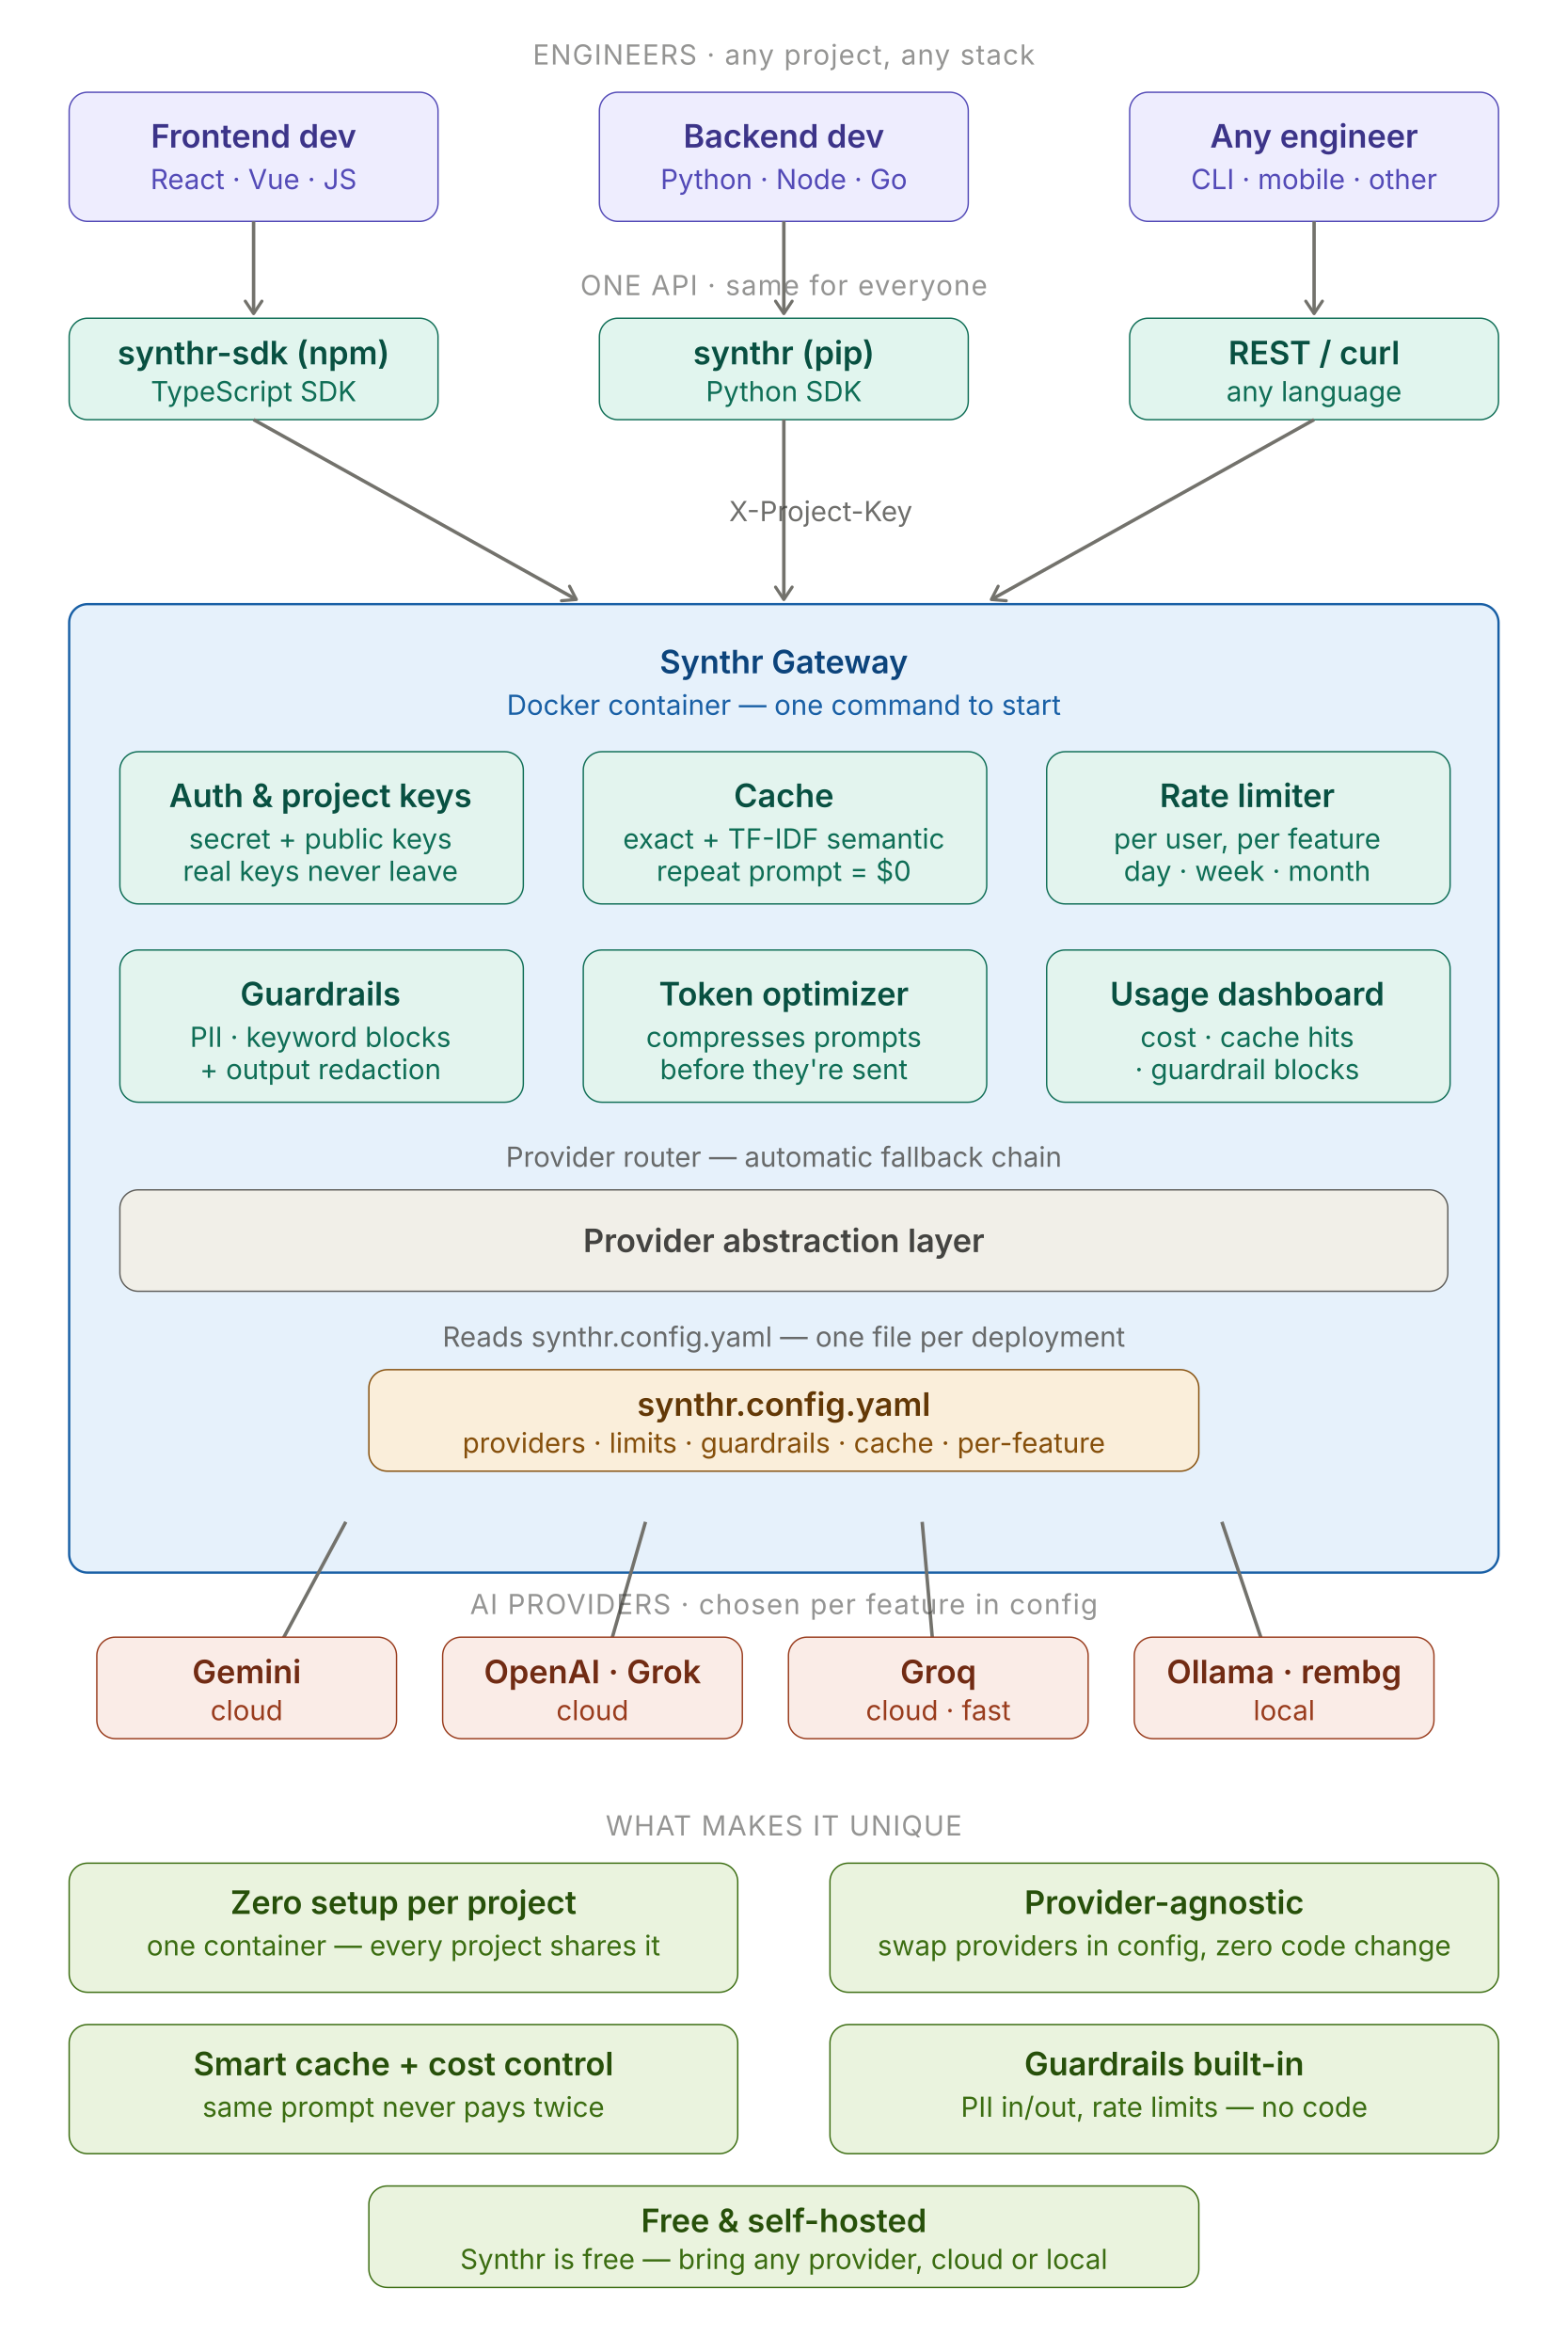
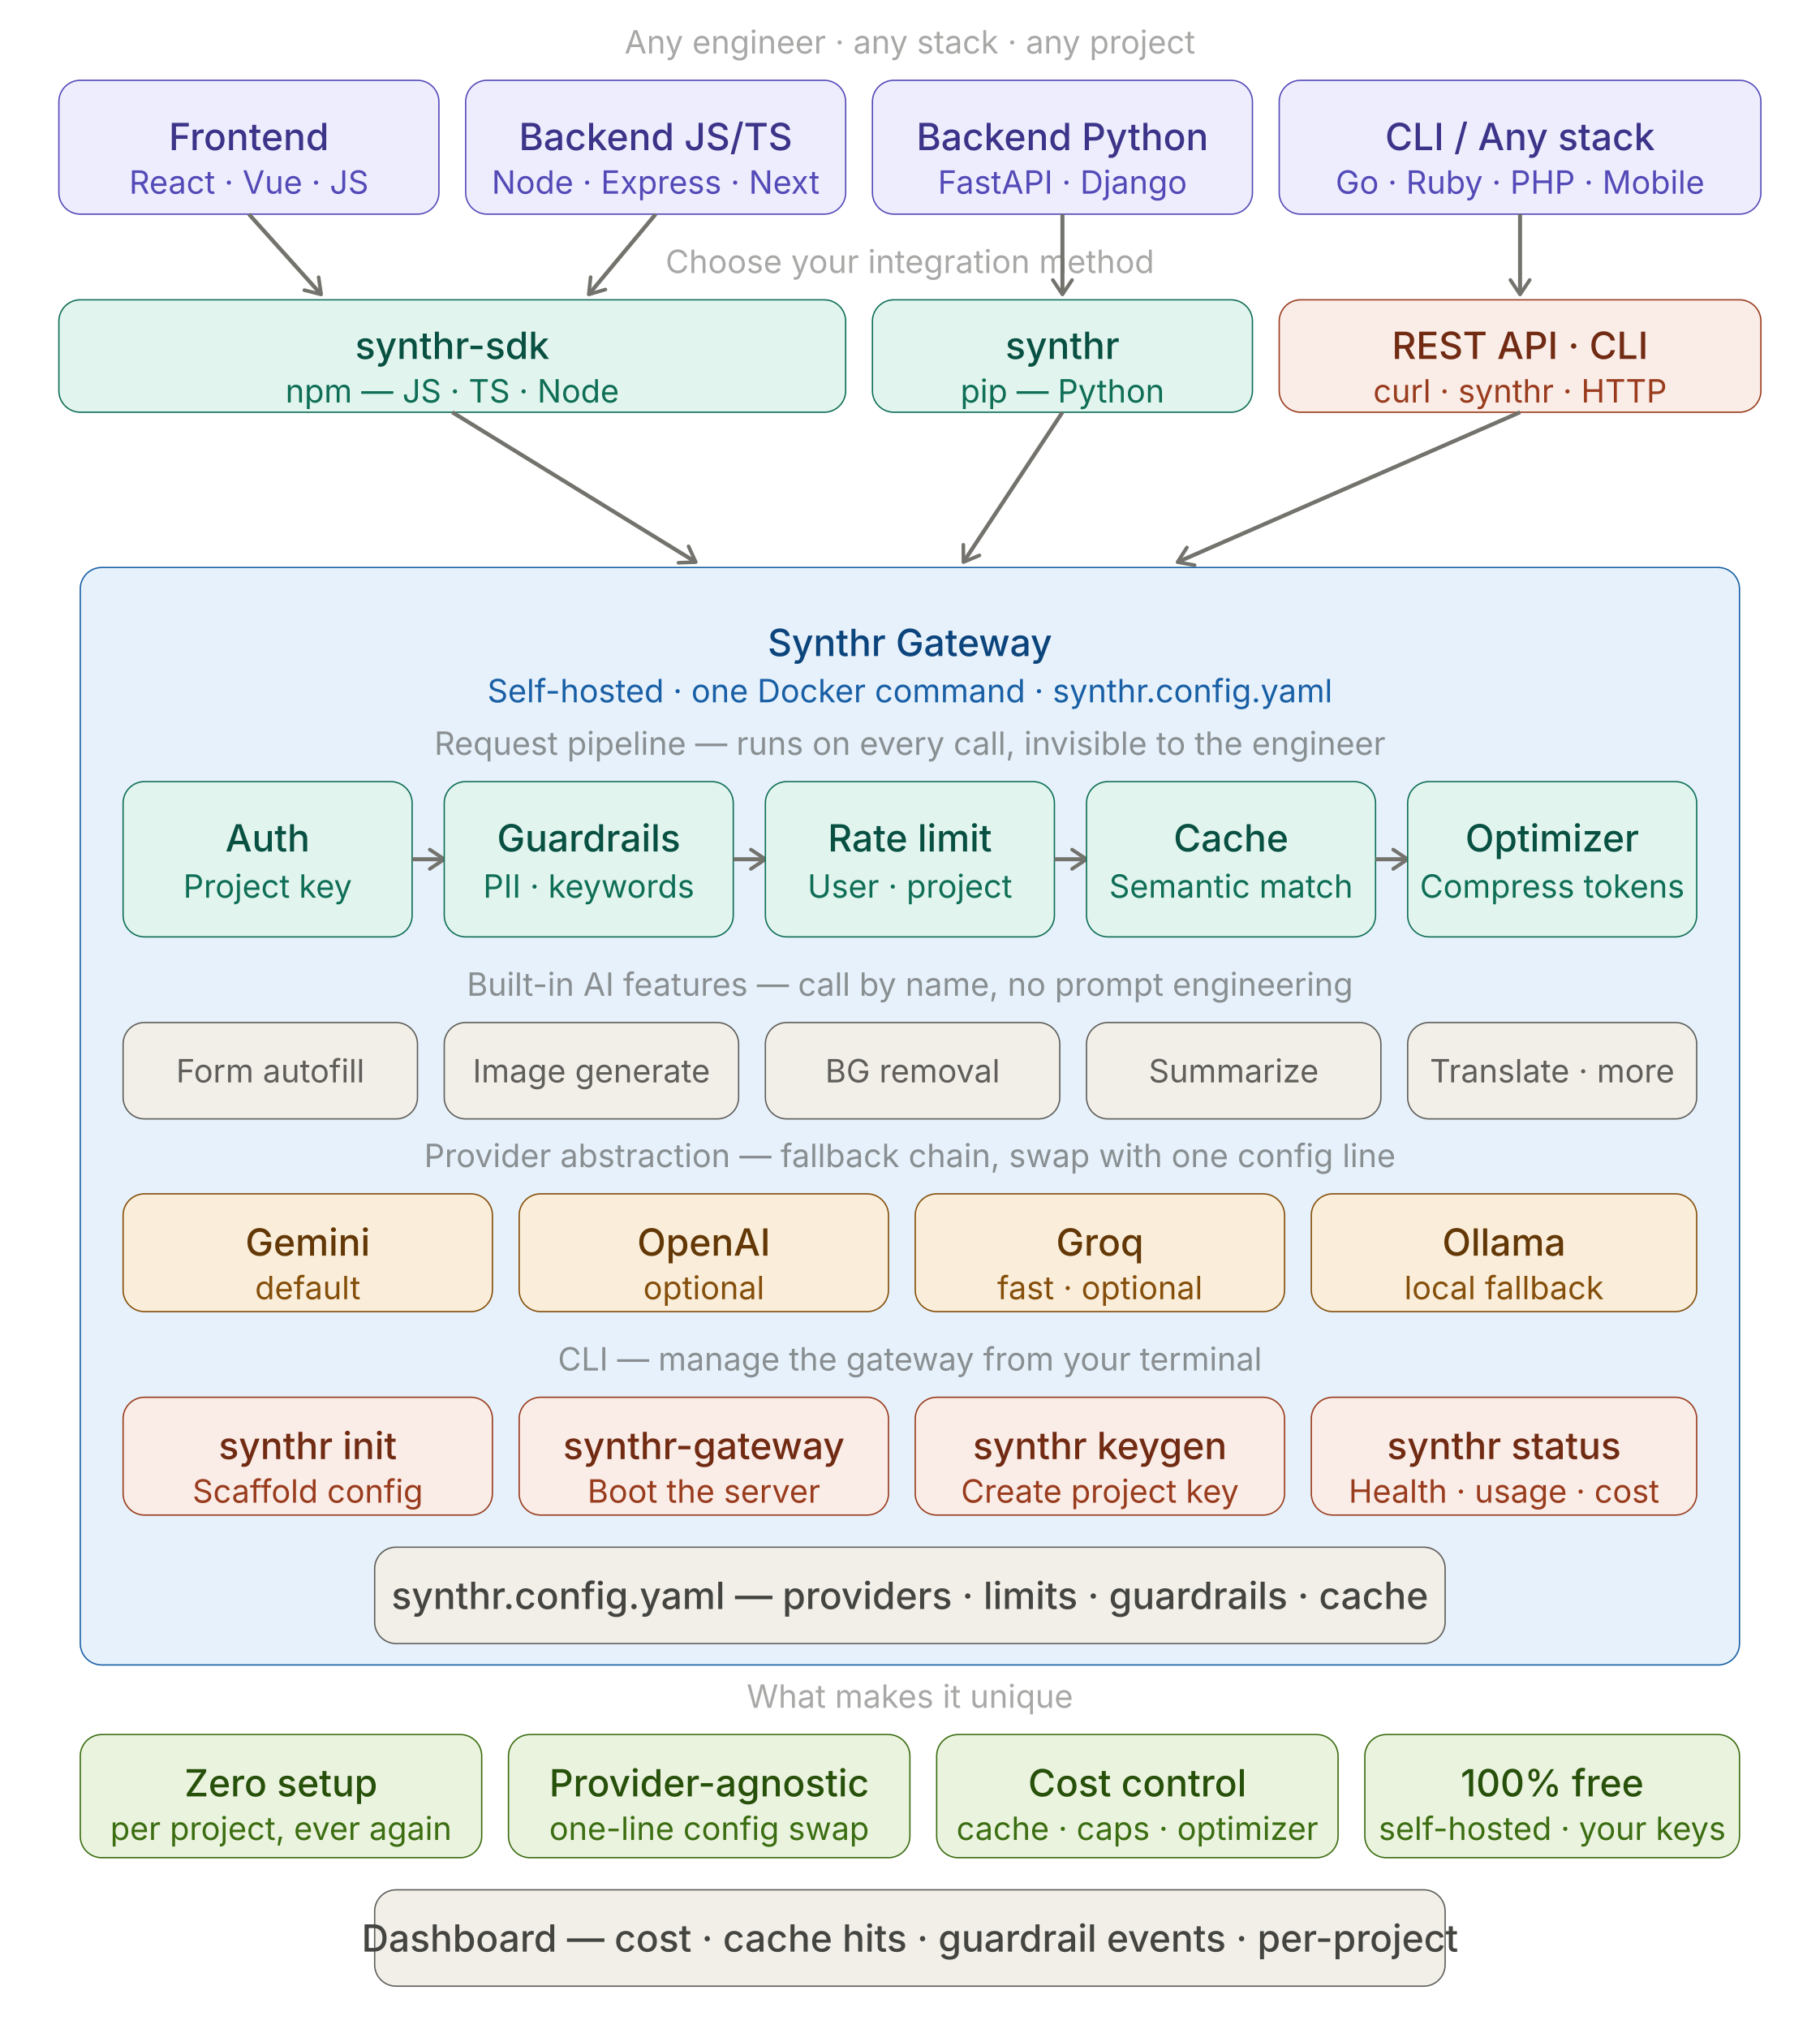
- <svg xmlns="http://www.w3.org/2000/svg" width="100%" viewBox="0 0 680 1020" role="img" font-family="-apple-system, system-ui, 'Segoe UI', sans-serif">
+ <svg xmlns="http://www.w3.org/2000/svg" width="100%" viewBox="0 0 680 758" role="img" font-family="'Anthropic Sans', -apple-system, system-ui, 'Segoe UI', sans-serif">
  <defs>
    <marker id="arrow" viewBox="0 0 10 10" refX="8" refY="5" markerWidth="6" markerHeight="6" orient="auto-start-reverse">
      <path d="M2 1L8 5L2 9" fill="none" stroke="#73726c" stroke-width="1.5" stroke-linecap="round" stroke-linejoin="round" />
    </marker>
    <style>
-       .sec  { fill:#3d3d3a; opacity:.55; font-size:12px; text-anchor:middle; letter-spacing:.04em; }
-       .cap  { fill:#3d3d3a; opacity:.75; font-size:12px; text-anchor:middle; }
-       rect  { rx:8; }
-       .client { fill:#eeedfe; stroke:#534ab7; stroke-width:.6; }
-       .sdk    { fill:#e1f5ee; stroke:#0f6e56; stroke-width:.6; }
-       .gw     { fill:#e6f1fb; stroke:#185fa5; stroke-width:1; }
-       .mod    { fill:#e3f4ee; stroke:#0f6e56; stroke-width:.6; }
-       .bar    { fill:#f1efe8; stroke:#5f5e5a; stroke-width:.6; }
-       .cfg    { fill:#faeeda; stroke:#854f0b; stroke-width:.6; }
-       .prov   { fill:#faece7; stroke:#993c1d; stroke-width:.6; }
-       .uniq   { fill:#eaf3de; stroke:#3b6d11; stroke-width:.6; }
-       .t   { font-size:14px; font-weight:600; text-anchor:middle; }
-       .s   { font-size:12px; text-anchor:middle; }
-       .ct{fill:#3c3489;} .cs{fill:#534ab7;}
-       .st{fill:#085041;} .ss{fill:#0f6e56;}
-       .gt{fill:#0c447c;} .gs{fill:#185fa5;}
-       .bt{fill:#444441;}
-       .cft{fill:#633806;} .cfs{fill:#854f0b;}
-       .pt{fill:#712b13;} .ps{fill:#993c1d;}
-       .ut{fill:#27500a;} .us{fill:#3b6d11;}
-       line { stroke:#73726c; stroke-width:1.5; }
+       .sec   { fill:#3d3d3a; font-size:12px; text-anchor:middle; }
+       .o45   { opacity:.45; } .o55 { opacity:.55; }
+       .t     { font-size:14px; font-weight:500; text-anchor:middle; dominant-baseline:central; }
+       .s     { font-size:12px; text-anchor:middle; dominant-baseline:central; }
+       rect   { rx:8; stroke-width:.5; }
+       line   { stroke:#73726c; stroke-width:1.5; fill:none; }
+       .client{ fill:#eeedfe; stroke:#534ab7; } .client-t{ fill:#3c3489; } .client-s{ fill:#534ab7; }
+       .green { fill:#e1f5ee; stroke:#0f6e56; } .green-t{ fill:#085041; } .green-s{ fill:#0f6e56; }
+       .orange{ fill:#faece7; stroke:#993c1d; } .orange-t{ fill:#712b13; } .orange-s{ fill:#993c1d; }
+       .gw    { fill:#e6f1fb; stroke:#185fa5; } .gw-t{ fill:#0c447c; } .gw-s{ fill:#185fa5; }
+       .gray  { fill:#f1efe8; stroke:#5f5e5a; } .gray-t{ fill:#5f5e5a; } .bar-t{ fill:#444441; }
+       .amber { fill:#faeeda; stroke:#854f0b; } .amber-t{ fill:#633806; } .amber-s{ fill:#854f0b; }
+       .prop  { fill:#eaf3de; stroke:#3b6d11; } .prop-t{ fill:#27500a; } .prop-s{ fill:#3b6d11; }
    </style>
  </defs>
-   <text class="sec" x="340" y="28">ENGINEERS · any project, any stack</text>
-   <rect class="client" x="30" y="40" width="160" height="56" />
-   <text class="t ct" x="110" y="64">Frontend dev</text>
-   <text class="s cs" x="110" y="82">React · Vue · JS</text>
-   <rect class="client" x="260" y="40" width="160" height="56" />
-   <text class="t ct" x="340" y="64">Backend dev</text>
-   <text class="s cs" x="340" y="82">Python · Node · Go</text>
-   <rect class="client" x="490" y="40" width="160" height="56" />
-   <text class="t ct" x="570" y="64">Any engineer</text>
-   <text class="s cs" x="570" y="82">CLI · mobile · other</text>
-   <text class="sec" x="340" y="128">ONE API · same for everyone</text>
-   <rect class="sdk" x="30" y="138" width="160" height="44" />
-   <text class="t st" x="110" y="158">synthr-sdk (npm)</text>
-   <text class="s ss" x="110" y="174">TypeScript SDK</text>
-   <rect class="sdk" x="260" y="138" width="160" height="44" />
-   <text class="t st" x="340" y="158">synthr (pip)</text>
-   <text class="s ss" x="340" y="174">Python SDK</text>
-   <rect class="sdk" x="490" y="138" width="160" height="44" />
-   <text class="t st" x="570" y="158">REST / curl</text>
-   <text class="s ss" x="570" y="174">any language</text>
-   <line x1="110" y1="96" x2="110" y2="136" marker-end="url(#arrow)" />
-   <line x1="340" y1="96" x2="340" y2="136" marker-end="url(#arrow)" />
-   <line x1="570" y1="96" x2="570" y2="136" marker-end="url(#arrow)" />
-   <line x1="110" y1="182" x2="250" y2="260" marker-end="url(#arrow)" />
-   <line x1="340" y1="182" x2="340" y2="260" marker-end="url(#arrow)" />
-   <line x1="570" y1="182" x2="430" y2="260" marker-end="url(#arrow)" />
-   <text class="cap" x="356" y="226">X-Project-Key</text>
-   <rect class="gw" x="30" y="262" width="620" height="420" rx="14" />
-   <text class="t gt" x="340" y="292">Synthr Gateway</text>
-   <text class="s gs" x="340" y="310">Docker container — one command to start</text>
-   <rect class="mod" x="52" y="326" width="175" height="66" />
-   <text class="t st" x="139" y="350">Auth &amp; project keys</text>
-   <text class="s ss" x="139" y="368">secret + public keys</text>
-   <text class="s ss" x="139" y="382">real keys never leave</text>
-   <rect class="mod" x="253" y="326" width="175" height="66" />
-   <text class="t st" x="340" y="350">Cache</text>
-   <text class="s ss" x="340" y="368">exact + TF-IDF semantic</text>
-   <text class="s ss" x="340" y="382">repeat prompt = $0</text>
-   <rect class="mod" x="454" y="326" width="175" height="66" />
-   <text class="t st" x="541" y="350">Rate limiter</text>
-   <text class="s ss" x="541" y="368">per user, per feature</text>
-   <text class="s ss" x="541" y="382">day · week · month</text>
-   <rect class="mod" x="52" y="412" width="175" height="66" />
-   <text class="t st" x="139" y="436">Guardrails</text>
-   <text class="s ss" x="139" y="454">PII · keyword blocks</text>
-   <text class="s ss" x="139" y="468">+ output redaction</text>
-   <rect class="mod" x="253" y="412" width="175" height="66" />
-   <text class="t st" x="340" y="436">Token optimizer</text>
-   <text class="s ss" x="340" y="454">compresses prompts</text>
-   <text class="s ss" x="340" y="468">before they're sent</text>
-   <rect class="mod" x="454" y="412" width="175" height="66" />
-   <text class="t st" x="541" y="436">Usage dashboard</text>
-   <text class="s ss" x="541" y="454">cost · cache hits</text>
-   <text class="s ss" x="541" y="468">· guardrail blocks</text>
-   <text class="cap" x="340" y="506">Provider router — automatic fallback chain</text>
-   <rect class="bar" x="52" y="516" width="576" height="44" />
-   <text class="t bt" x="340" y="543">Provider abstraction layer</text>
-   <text class="cap" x="340" y="584">Reads synthr.config.yaml — one file per deployment</text>
-   <rect class="cfg" x="160" y="594" width="360" height="44" />
-   <text class="t cft" x="340" y="614">synthr.config.yaml</text>
-   <text class="s cfs" x="340" y="630">providers · limits · guardrails · cache · per-feature</text>
-   <line x1="150" y1="660" x2="107" y2="740" marker-end="url(#arrow)" />
-   <line x1="280" y1="660" x2="257" y2="740" marker-end="url(#arrow)" />
-   <line x1="400" y1="660" x2="407" y2="740" marker-end="url(#arrow)" />
-   <line x1="530" y1="660" x2="557" y2="740" marker-end="url(#arrow)" />
-   <text class="sec" x="340" y="700">AI PROVIDERS · chosen per feature in config</text>
-   <rect class="prov" x="42" y="710" width="130" height="44" />
-   <text class="t pt" x="107" y="730">Gemini</text>
-   <text class="s ps" x="107" y="746">cloud</text>
-   <rect class="prov" x="192" y="710" width="130" height="44" />
-   <text class="t pt" x="257" y="730">OpenAI · Grok</text>
-   <text class="s ps" x="257" y="746">cloud</text>
-   <rect class="prov" x="342" y="710" width="130" height="44" />
-   <text class="t pt" x="407" y="730">Groq</text>
-   <text class="s ps" x="407" y="746">cloud · fast</text>
-   <rect class="prov" x="492" y="710" width="130" height="44" />
-   <text class="t pt" x="557" y="730">Ollama · rembg</text>
-   <text class="s ps" x="557" y="746">local</text>
-   <text class="sec" x="340" y="796">WHAT MAKES IT UNIQUE</text>
-   <rect class="uniq" x="30" y="808" width="290" height="56" />
-   <text class="t ut" x="175" y="830">Zero setup per project</text>
-   <text class="s us" x="175" y="848">one container — every project shares it</text>
-   <rect class="uniq" x="360" y="808" width="290" height="56" />
-   <text class="t ut" x="505" y="830">Provider-agnostic</text>
-   <text class="s us" x="505" y="848">swap providers in config, zero code change</text>
-   <rect class="uniq" x="30" y="878" width="290" height="56" />
-   <text class="t ut" x="175" y="900">Smart cache + cost control</text>
-   <text class="s us" x="175" y="918">same prompt never pays twice</text>
-   <rect class="uniq" x="360" y="878" width="290" height="56" />
-   <text class="t ut" x="505" y="900">Guardrails built-in</text>
-   <text class="s us" x="505" y="918">PII in/out, rate limits — no code</text>
-   <rect class="uniq" x="160" y="948" width="360" height="44" />
-   <text class="t ut" x="340" y="968">Free &amp; self-hosted</text>
-   <text class="s us" x="340" y="984">Synthr is free — bring any provider, cloud or local</text>
+   <text class="sec o45" x="340" y="20">Any engineer · any stack · any project</text>
+   <rect class="client" x="22" y="30" width="142" height="50" />
+   <text class="t client-t" x="93" y="51">Frontend</text>
+   <text class="s client-s" x="93" y="68">React · Vue · JS</text>
+   <rect class="client" x="174" y="30" width="142" height="50" />
+   <text class="t client-t" x="245" y="51">Backend JS/TS</text>
+   <text class="s client-s" x="245" y="68">Node · Express · Next</text>
+   <rect class="client" x="326" y="30" width="142" height="50" />
+   <text class="t client-t" x="397" y="51">Backend Python</text>
+   <text class="s client-s" x="397" y="68">FastAPI · Django</text>
+   <rect class="client" x="478" y="30" width="180" height="50" />
+   <text class="t client-t" x="568" y="51">CLI / Any stack</text>
+   <text class="s client-s" x="568" y="68">Go · Ruby · PHP · Mobile</text>
+   <text class="sec o45" x="340" y="102">Choose your integration method</text>
+   <rect class="green" x="22" y="112" width="294" height="42" />
+   <text class="t green-t" x="169" y="129">synthr-sdk</text>
+   <text class="s green-s" x="169" y="146">npm — JS · TS · Node</text>
+   <rect class="green" x="326" y="112" width="142" height="42" />
+   <text class="t green-t" x="397" y="129">synthr</text>
+   <text class="s green-s" x="397" y="146">pip — Python</text>
+   <rect class="orange" x="478" y="112" width="180" height="42" />
+   <text class="t orange-t" x="568" y="129">REST API · CLI</text>
+   <text class="s orange-s" x="568" y="146">curl · synthr · HTTP</text>
+   <line x1="93" y1="80" x2="120" y2="110" marker-end="url(#arrow)" />
+   <line x1="245" y1="80" x2="220" y2="110" marker-end="url(#arrow)" />
+   <line x1="397" y1="80" x2="397" y2="110" marker-end="url(#arrow)" />
+   <line x1="568" y1="80" x2="568" y2="110" marker-end="url(#arrow)" />
+   <line x1="169" y1="154" x2="260" y2="210" marker-end="url(#arrow)" />
+   <line x1="397" y1="154" x2="360" y2="210" marker-end="url(#arrow)" />
+   <line x1="568" y1="154" x2="440" y2="210" marker-end="url(#arrow)" />
+   <rect class="gw" x="30" y="212" width="620" height="410" rx="14" stroke-width="1" />
+   <text class="t gw-t" x="340" y="240">Synthr Gateway</text>
+   <text class="s gw-s" x="340" y="258">Self-hosted · one Docker command · synthr.config.yaml</text>
+   <text class="sec o55" x="340" y="282">Request pipeline — runs on every call, invisible to the engineer</text>
+   <rect class="green" x="46" y="292" width="108" height="58" rx="6" />
+   <text class="t green-t" x="100" y="313">Auth</text>
+   <text class="s green-s" x="100" y="331">Project key</text>
+   <line x1="154" y1="321" x2="166" y2="321" marker-end="url(#arrow)" />
+   <rect class="green" x="166" y="292" width="108" height="58" rx="6" />
+   <text class="t green-t" x="220" y="313">Guardrails</text>
+   <text class="s green-s" x="220" y="331">PII · keywords</text>
+   <line x1="274" y1="321" x2="286" y2="321" marker-end="url(#arrow)" />
+   <rect class="green" x="286" y="292" width="108" height="58" rx="6" />
+   <text class="t green-t" x="340" y="313">Rate limit</text>
+   <text class="s green-s" x="340" y="331">User · project</text>
+   <line x1="394" y1="321" x2="406" y2="321" marker-end="url(#arrow)" />
+   <rect class="green" x="406" y="292" width="108" height="58" rx="6" />
+   <text class="t green-t" x="460" y="313">Cache</text>
+   <text class="s green-s" x="460" y="331">Semantic match</text>
+   <line x1="514" y1="321" x2="526" y2="321" marker-end="url(#arrow)" />
+   <rect class="green" x="526" y="292" width="108" height="58" rx="6" />
+   <text class="t green-t" x="580" y="313">Optimizer</text>
+   <text class="s green-s" x="580" y="331">Compress tokens</text>
+   <text class="sec o55" x="340" y="372">Built-in AI features — call by name, no prompt engineering</text>
+   <rect class="gray" x="46" y="382" width="110" height="36" rx="6" />
+   <text class="s gray-t" x="101" y="400">Form autofill</text>
+   <rect class="gray" x="166" y="382" width="110" height="36" rx="6" />
+   <text class="s gray-t" x="221" y="400">Image generate</text>
+   <rect class="gray" x="286" y="382" width="110" height="36" rx="6" />
+   <text class="s gray-t" x="341" y="400">BG removal</text>
+   <rect class="gray" x="406" y="382" width="110" height="36" rx="6" />
+   <text class="s gray-t" x="461" y="400">Summarize</text>
+   <rect class="gray" x="526" y="382" width="108" height="36" rx="6" />
+   <text class="s gray-t" x="580" y="400">Translate · more</text>
+   <text class="sec o55" x="340" y="436">Provider abstraction — fallback chain, swap with one config line</text>
+   <rect class="amber" x="46" y="446" width="138" height="44" rx="6" />
+   <text class="t amber-t" x="115" y="464">Gemini</text>
+   <text class="s amber-s" x="115" y="481">default</text>
+   <rect class="amber" x="194" y="446" width="138" height="44" rx="6" />
+   <text class="t amber-t" x="263" y="464">OpenAI</text>
+   <text class="s amber-s" x="263" y="481">optional</text>
+   <rect class="amber" x="342" y="446" width="138" height="44" rx="6" />
+   <text class="t amber-t" x="411" y="464">Groq</text>
+   <text class="s amber-s" x="411" y="481">fast · optional</text>
+   <rect class="amber" x="490" y="446" width="144" height="44" rx="6" />
+   <text class="t amber-t" x="562" y="464">Ollama</text>
+   <text class="s amber-s" x="562" y="481">local fallback</text>
+   <text class="sec o55" x="340" y="512">CLI — manage the gateway from your terminal</text>
+   <rect class="orange" x="46" y="522" width="138" height="44" rx="6" />
+   <text class="t orange-t" x="115" y="540">synthr init</text>
+   <text class="s orange-s" x="115" y="557">Scaffold config</text>
+   <rect class="orange" x="194" y="522" width="138" height="44" rx="6" />
+   <text class="t orange-t" x="263" y="540">synthr-gateway</text>
+   <text class="s orange-s" x="263" y="557">Boot the server</text>
+   <rect class="orange" x="342" y="522" width="138" height="44" rx="6" />
+   <text class="t orange-t" x="411" y="540">synthr keygen</text>
+   <text class="s orange-s" x="411" y="557">Create project key</text>
+   <rect class="orange" x="490" y="522" width="144" height="44" rx="6" />
+   <text class="t orange-t" x="562" y="540">synthr status</text>
+   <text class="s orange-s" x="562" y="557">Health · usage · cost</text>
+   <rect class="gray" x="140" y="578" width="400" height="36" />
+   <text class="t bar-t" x="340" y="596">synthr.config.yaml — providers · limits · guardrails · cache</text>
+   <text class="sec o45" x="340" y="638">What makes it unique</text>
+   <rect class="prop" x="30" y="648" width="150" height="46" />
+   <text class="t prop-t" x="105" y="666">Zero setup</text>
+   <text class="s prop-s" x="105" y="683">per project, ever again</text>
+   <rect class="prop" x="190" y="648" width="150" height="46" />
+   <text class="t prop-t" x="265" y="666">Provider-agnostic</text>
+   <text class="s prop-s" x="265" y="683">one-line config swap</text>
+   <rect class="prop" x="350" y="648" width="150" height="46" />
+   <text class="t prop-t" x="425" y="666">Cost control</text>
+   <text class="s prop-s" x="425" y="683">cache · caps · optimizer</text>
+   <rect class="prop" x="510" y="648" width="140" height="46" />
+   <text class="t prop-t" x="580" y="666">100% free</text>
+   <text class="s prop-s" x="580" y="683">self-hosted · your keys</text>
+   <rect class="gray" x="140" y="706" width="400" height="36" />
+   <text class="t bar-t" x="340" y="724">Dashboard — cost · cache hits · guardrail events · per-project</text>
</svg>
